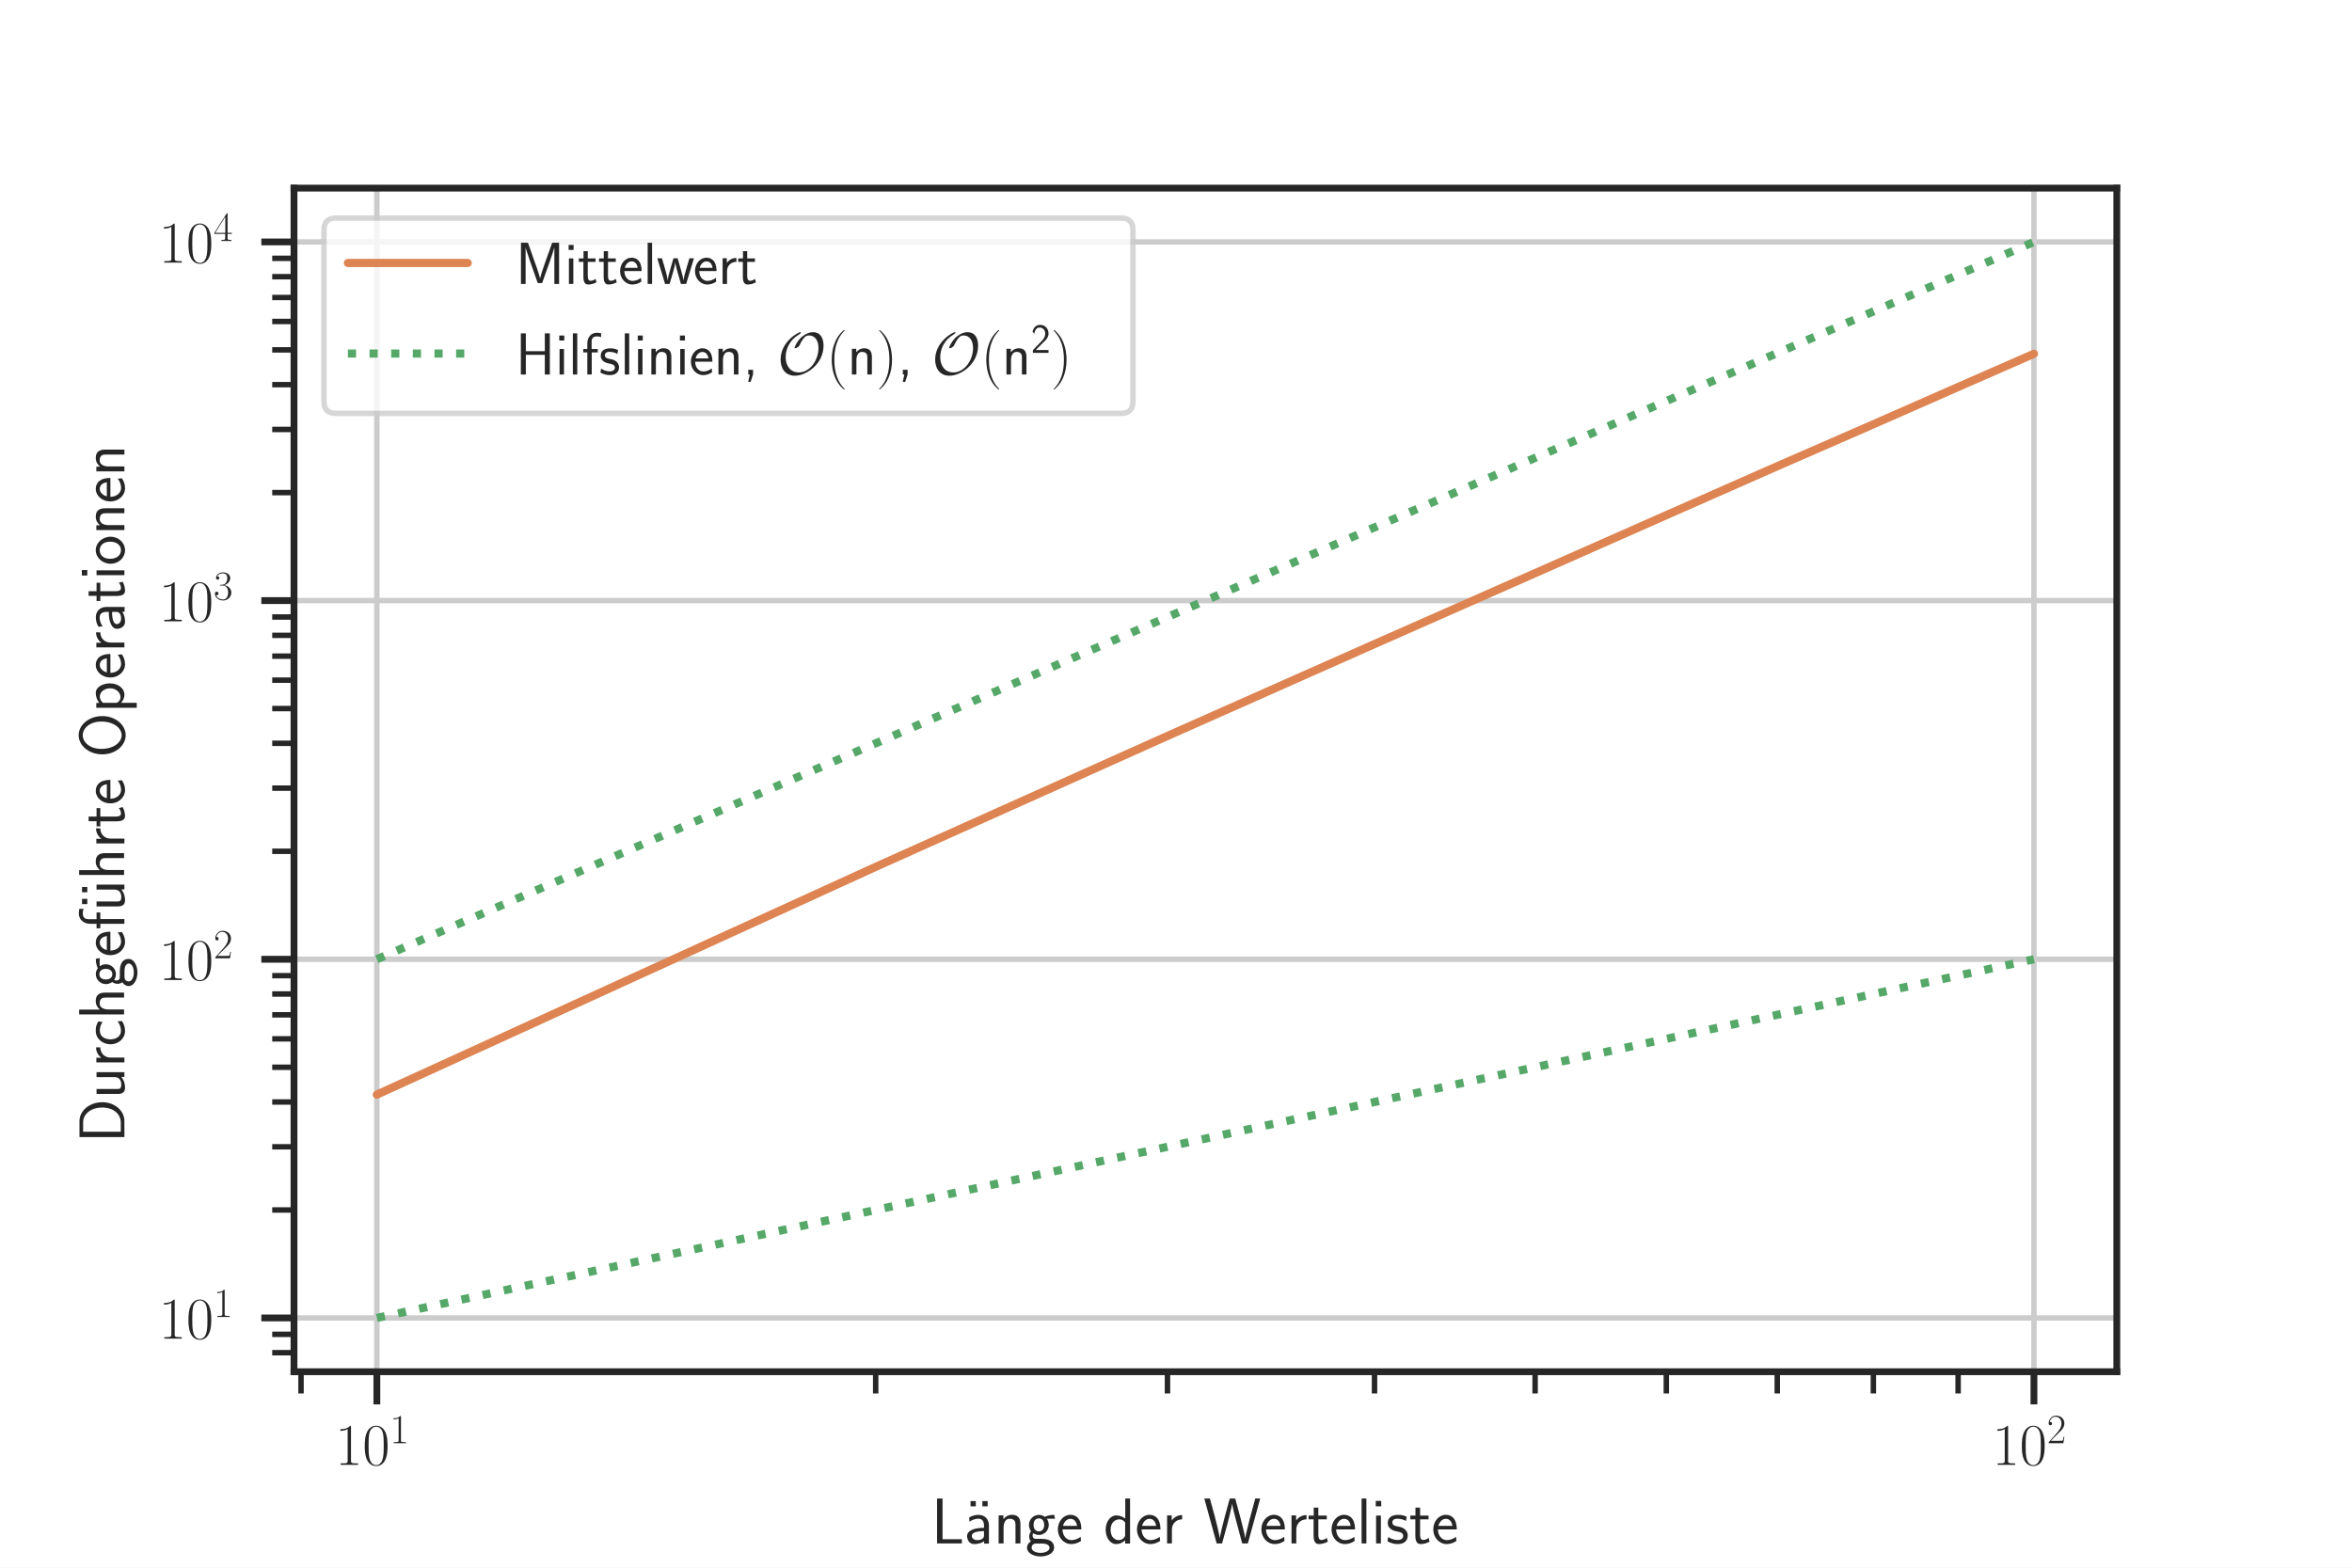
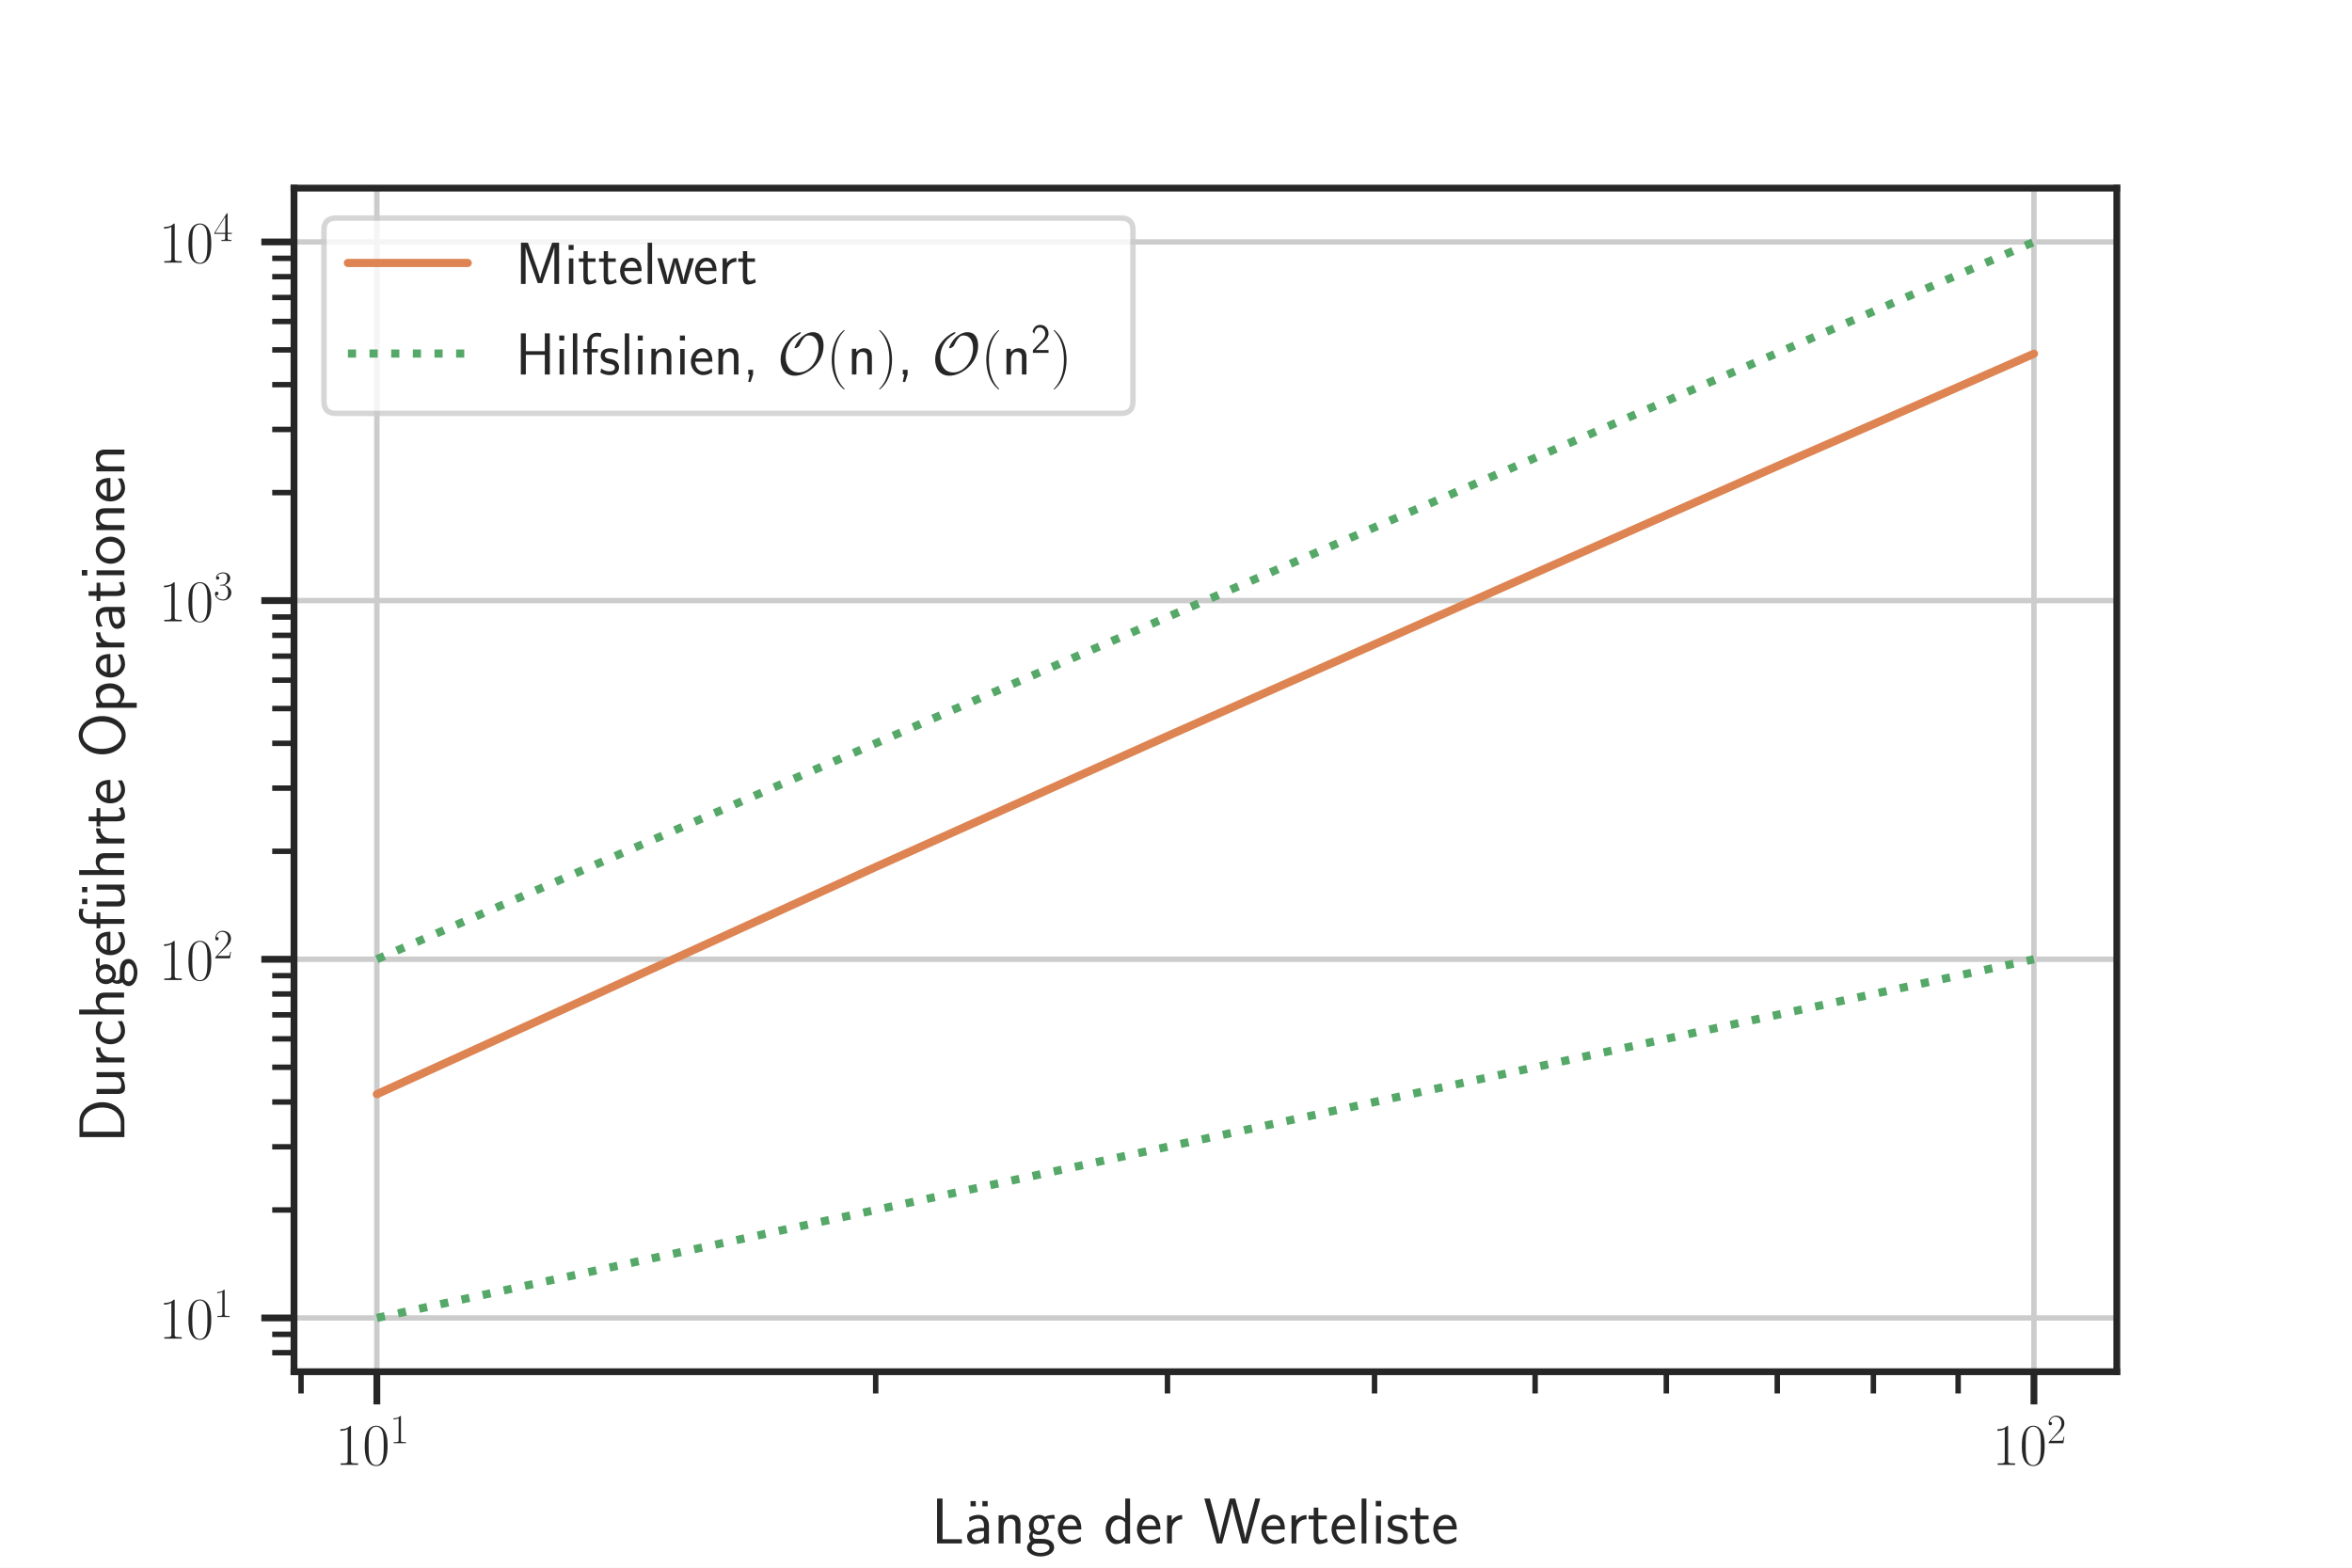
<svg xmlns="http://www.w3.org/2000/svg" xmlns:xlink="http://www.w3.org/1999/xlink" height="288pt" version="1.1" viewBox="0 0 432 288" width="432pt">
  <defs>
    <style type="text/css">*{stroke-linecap:butt;stroke-linejoin:round;}</style>
  </defs>
  <g id="figure_1">
    <g id="patch_1">
      <path d="M 0 288  L 432 288  L 432 0  L 0 0  z " style="fill:#ffffff;" />
    </g>
    <g id="axes_1">
      <g id="patch_2">
        <path d="M 54 252  L 388.8 252  L 388.8 34.56  L 54 34.56  z " style="fill:#ffffff;" />
      </g>
      <g id="matplotlib.axis_1">
        <g id="xtick_1">
          <g id="line2d_1">
-             <path clip-path="url(#pcdf5e1ff74)" d="M 69.218 252  L 69.218 34.56  " style="fill:none;stroke:#cccccc;stroke-linecap:round;" />
+             <path clip-path="url(#p1fa8373880)" d="M 69.218 252  L 69.218 34.56  " style="fill:none;stroke:#cccccc;stroke-linecap:round;" />
          </g>
          <g id="line2d_2">
            <defs>
-               <path d="M 0 0  L 0 6  " id="mf32bb352bf" style="stroke:#262626;stroke-width:1.25;" />
-             </defs>
-             <g>
-               <use style="fill:#262626;stroke:#262626;stroke-width:1.25;" x="69.218" xlink:href="#mf32bb352bf" y="252" />
+               <path d="M 0 0  L 0 6  " id="m65203d527d" style="stroke:#262626;stroke-width:1.25;" />
+             </defs>
+             <g>
+               <use style="fill:#262626;stroke:#262626;stroke-width:1.25;" x="69.218" xlink:href="#m65203d527d" y="252" />
            </g>
          </g>
          <g id="text_1">
            <g style="fill:#262626;" transform="translate(61.55454 269.1103)scale(0.11 -0.11)">
              <defs>
                <path d="M 1702 4058  C 1702 4192 1696 4192 1606 4192  C 1357 3916 979 3827 621 3827  C 602 3827 570 3827 563 3808  C 557 3795 557 3782 557 3648  C 755 3648 1088 3686 1344 3839  L 1344 461  C 1344 236 1331 160 781 160  L 589 160  L 589 0  C 896 0 1216 0 1523 0  C 1830 0 2150 0 2458 0  L 2458 160  L 2266 160  C 1715 160 1702 230 1702 458  L 1702 4058  z " id="CMR17-31" transform="scale(0.015625)" />
                <path d="M 2688 2025  C 2688 2416 2682 3080 2413 3591  C 2176 4039 1798 4198 1466 4198  C 1158 4198 768 4058 525 3597  C 269 3118 243 2524 243 2025  C 243 1661 250 1106 448 619  C 723 -39 1216 -128 1466 -128  C 1760 -128 2208 -7 2470 600  C 2662 1042 2688 1559 2688 2025  z M 1466 -26  C 1056 -26 813 325 723 812  C 653 1188 653 1738 653 2096  C 653 2588 653 2997 736 3387  C 858 3929 1216 4096 1466 4096  C 1728 4096 2067 3923 2189 3400  C 2272 3036 2278 2607 2278 2096  C 2278 1680 2278 1169 2202 792  C 2067 95 1690 -26 1466 -26  z " id="CMR17-30" transform="scale(0.015625)" />
              </defs>
              <use transform="scale(0.996264)" xlink:href="#CMR17-31" />
              <use transform="translate(45.69048 0)scale(0.996264)" xlink:href="#CMR17-30" />
              <use transform="translate(91.38095 36.15364)scale(0.697382)" xlink:href="#CMR17-31" />
            </g>
          </g>
        </g>
        <g id="xtick_2">
          <g id="line2d_3">
-             <path clip-path="url(#pcdf5e1ff74)" d="M 373.582 252  L 373.582 34.56  " style="fill:none;stroke:#cccccc;stroke-linecap:round;" />
+             <path clip-path="url(#p1fa8373880)" d="M 373.582 252  L 373.582 34.56  " style="fill:none;stroke:#cccccc;stroke-linecap:round;" />
          </g>
          <g id="line2d_4">
            <g>
-               <use style="fill:#262626;stroke:#262626;stroke-width:1.25;" x="373.582" xlink:href="#mf32bb352bf" y="252" />
+               <use style="fill:#262626;stroke:#262626;stroke-width:1.25;" x="373.582" xlink:href="#m65203d527d" y="252" />
            </g>
          </g>
          <g id="text_2">
            <g style="fill:#262626;" transform="translate(365.9182 269.1103)scale(0.11 -0.11)">
              <defs>
                <path d="M 2669 989  L 2554 989  C 2490 536 2438 459 2413 420  C 2381 369 1920 369 1830 369  L 602 369  C 832 619 1280 1072 1824 1597  C 2214 1967 2669 2402 2669 3035  C 2669 3790 2067 4224 1395 4224  C 691 4224 262 3604 262 3030  C 262 2780 448 2748 525 2748  C 589 2748 781 2787 781 3010  C 781 3207 614 3264 525 3264  C 486 3264 448 3258 422 3245  C 544 3790 915 4058 1306 4058  C 1862 4058 2227 3617 2227 3035  C 2227 2479 1901 2000 1536 1584  L 262 146  L 262 0  L 2515 0  L 2669 989  z " id="CMR17-32" transform="scale(0.015625)" />
              </defs>
              <use transform="scale(0.996264)" xlink:href="#CMR17-31" />
              <use transform="translate(45.69048 0)scale(0.996264)" xlink:href="#CMR17-30" />
              <use transform="translate(91.38095 36.15364)scale(0.697382)" xlink:href="#CMR17-32" />
            </g>
          </g>
        </g>
        <g id="xtick_3">
          <g id="line2d_5">
            <defs>
-               <path d="M 0 0  L 0 4  " id="mdb675a256c" style="stroke:#262626;" />
-             </defs>
-             <g>
-               <use style="fill:#262626;stroke:#262626;" x="55.291" xlink:href="#mdb675a256c" y="252" />
+               <path d="M 0 0  L 0 4  " id="m81f4df3378" style="stroke:#262626;" />
+             </defs>
+             <g>
+               <use style="fill:#262626;stroke:#262626;" x="55.291" xlink:href="#m81f4df3378" y="252" />
            </g>
          </g>
        </g>
        <g id="xtick_4">
          <g id="line2d_6">
            <g>
-               <use style="fill:#262626;stroke:#262626;" x="160.841" xlink:href="#mdb675a256c" y="252" />
+               <use style="fill:#262626;stroke:#262626;" x="160.841" xlink:href="#m81f4df3378" y="252" />
            </g>
          </g>
        </g>
        <g id="xtick_5">
          <g id="line2d_7">
            <g>
-               <use style="fill:#262626;stroke:#262626;" x="214.437" xlink:href="#mdb675a256c" y="252" />
+               <use style="fill:#262626;stroke:#262626;" x="214.437" xlink:href="#m81f4df3378" y="252" />
            </g>
          </g>
        </g>
        <g id="xtick_6">
          <g id="line2d_8">
            <g>
-               <use style="fill:#262626;stroke:#262626;" x="252.463" xlink:href="#mdb675a256c" y="252" />
+               <use style="fill:#262626;stroke:#262626;" x="252.463" xlink:href="#m81f4df3378" y="252" />
            </g>
          </g>
        </g>
        <g id="xtick_7">
          <g id="line2d_9">
            <g>
-               <use style="fill:#262626;stroke:#262626;" x="281.959" xlink:href="#mdb675a256c" y="252" />
+               <use style="fill:#262626;stroke:#262626;" x="281.959" xlink:href="#m81f4df3378" y="252" />
            </g>
          </g>
        </g>
        <g id="xtick_8">
          <g id="line2d_10">
            <g>
-               <use style="fill:#262626;stroke:#262626;" x="306.059" xlink:href="#mdb675a256c" y="252" />
+               <use style="fill:#262626;stroke:#262626;" x="306.059" xlink:href="#m81f4df3378" y="252" />
            </g>
          </g>
        </g>
        <g id="xtick_9">
          <g id="line2d_11">
            <g>
-               <use style="fill:#262626;stroke:#262626;" x="326.435" xlink:href="#mdb675a256c" y="252" />
+               <use style="fill:#262626;stroke:#262626;" x="326.435" xlink:href="#m81f4df3378" y="252" />
            </g>
          </g>
        </g>
        <g id="xtick_10">
          <g id="line2d_12">
            <g>
-               <use style="fill:#262626;stroke:#262626;" x="344.086" xlink:href="#mdb675a256c" y="252" />
+               <use style="fill:#262626;stroke:#262626;" x="344.086" xlink:href="#m81f4df3378" y="252" />
            </g>
          </g>
        </g>
        <g id="xtick_11">
          <g id="line2d_13">
            <g>
-               <use style="fill:#262626;stroke:#262626;" x="359.655" xlink:href="#mdb675a256c" y="252" />
+               <use style="fill:#262626;stroke:#262626;" x="359.655" xlink:href="#m81f4df3378" y="252" />
            </g>
          </g>
        </g>
        <g id="text_3">
          <g style="fill:#262626;" transform="translate(171.063 283.5434)scale(0.12 -0.12)">
            <defs>
              <path d="M 1670 414  C 1594 414 1517 414 1440 414  L 1101 414  L 1101 4416  L 563 4416  L 563 0  L 3002 0  L 3002 414  L 1670 414  z " id="CMSS17-4c" transform="scale(0.015625)" />
              <path d="M 1178 4164  L 659 4164  L 659 3648  L 1178 3648  L 1178 4164  z M 2342 4164  L 1824 4164  L 1824 3648  L 2342 3648  L 2342 4164  z " id="CMSS17-7f" transform="scale(0.015625)" />
              <path d="M 2406 1791  C 2406 2392 1978 2808 1402 2808  C 1120 2808 813 2757 461 2553  L 499 2135  C 659 2248 934 2432 1395 2432  C 1722 2432 1920 2180 1920 1782  L 1920 1536  C 896 1536 256 1238 256 726  C 256 461 416 -64 947 -64  C 1043 -64 1562 -64 1933 217  L 1933 -19  L 2406 -19  L 2406 1791  z M 1920 816  C 1920 701 1920 548 1728 434  C 1562 325 1350 325 1261 325  C 941 325 723 511 723 744  C 723 1211 1722 1211 1920 1211  L 1920 816  z " id="CMSS17-61" transform="scale(0.015625)" />
              <path d="M 2618 1877  C 2618 2283 2522 2816 1798 2816  C 1389 2816 1120 2606 941 2389  L 941 2758  L 474 2758  L 474 0  L 960 0  L 960 1559  C 960 1964 1114 2428 1549 2428  C 2112 2428 2131 2048 2131 1829  L 2131 0  L 2618 0  L 2618 1877  z " id="CMSS17-6e" transform="scale(0.015625)" />
              <path d="M 2848 2808  C 2483 2808 2170 2738 1914 2617  C 1702 2777 1485 2808 1338 2808  C 781 2808 358 2349 358 1814  C 358 1468 550 1207 563 1195  C 448 1035 384 863 384 672  C 384 448 474 289 544 200  C 211 -3 166 -314 166 -435  C 166 -898 749 -1280 1498 -1280  C 2253 -1280 2835 -898 2835 -428  C 2835 448 1856 448 1587 448  L 1069 448  C 973 448 717 448 717 791  C 717 921 774 1004 781 1010  C 877 940 1075 832 1338 832  C 1869 832 2310 1278 2310 1827  C 2310 2132 2170 2355 2112 2432  L 2131 2432  C 2150 2432 2419 2432 2515 2432  C 2720 2432 2739 2429 2918 2419  L 2848 2808  z M 1338 1182  C 1120 1182 813 1315 813 1823  C 813 2375 1165 2464 1331 2464  C 1549 2464 1856 2331 1856 1823  C 1856 1271 1504 1182 1338 1182  z M 1581 -10  C 1734 -10 2381 -10 2381 -442  C 2381 -714 1984 -929 1504 -929  C 1018 -929 621 -720 621 -435  C 621 -403 621 -10 1062 -10  L 1581 -10  z " id="CMSS17-67" transform="scale(0.015625)" />
              <path d="M 2502 1377  C 2502 1590 2490 2003 2285 2345  C 2061 2713 1696 2816 1421 2816  C 755 2816 192 2188 192 1375  C 192 582 774 -64 1510 -64  C 1798 -64 2150 19 2470 248  C 2470 274 2458 414 2451 420  C 2451 433 2432 630 2432 656  C 2125 407 1773 325 1517 325  C 1107 325 666 667 646 1377  L 2502 1377  z M 698 1728  C 781 2084 1062 2421 1421 2421  C 1517 2421 1965 2421 2080 1728  L 698 1728  z " id="CMSS17-65" transform="scale(0.015625)" />
              <path d="M 2611 4416  L 2138 4416  L 2138 2438  C 1939 2603 1613 2756 1254 2756  C 672 2756 211 2131 211 1347  C 211 562 666 -64 1235 -64  C 1677 -64 1971 172 2125 306  L 2125 -13  L 2611 -13  L 2611 4416  z M 2125 836  C 2125 747 2125 653 1926 482  C 1798 375 1645 325 1498 325  C 1152 325 698 576 698 1340  C 698 2134 1210 2368 1562 2368  C 1798 2368 1990 2254 2125 2065  L 2125 836  z " id="CMSS17-64" transform="scale(0.015625)" />
              <path d="M 954 1363  C 954 1965 1395 2368 1958 2368  L 1958 2789  C 1549 2789 1165 2585 934 2253  L 934 2758  L 480 2758  L 480 0  L 954 0  L 954 1363  z " id="CMSS17-72" transform="scale(0.015625)" />
              <path d="M 5581 4416  L 5094 4416  L 4557 2437  C 4474 2118 4397 1801 4320 1482  C 4205 1011 4122 681 4109 515  L 4102 515  C 4090 687 4006 1049 3904 1457  C 3827 1795 3744 2131 3654 2462  L 3123 4416  L 2586 4416  L 2080 2562  L 1824 1549  C 1632 747 1626 632 1613 505  L 1606 505  C 1606 543 1581 753 1402 1498  C 1312 1868 1222 2244 1126 2601  L 634 4416  L 83 4416  L 1299 0  L 1830 0  L 2336 1839  L 2592 2851  C 2765 3564 2803 3742 2816 3901  L 2822 3901  C 2822 3876 2880 3474 3130 2545  L 3808 0  L 4365 0  L 5581 4416  z " id="CMSS17-57" transform="scale(0.015625)" />
              <path d="M 1069 2368  L 1901 2368  L 1901 2737  L 1069 2737  L 1069 3520  L 614 3520  L 614 2737  L 109 2737  L 109 2368  L 602 2368  L 602 749  C 602 384 685 -64 1107 -64  C 1427 -64 1722 25 2003 172  L 1901 548  C 1747 414 1562 337 1363 337  C 1082 337 1069 696 1069 856  L 1069 2368  z " id="CMSS17-74" transform="scale(0.015625)" />
              <path d="M 947 4416  L 474 4416  L 474 0  L 947 0  L 947 4416  z " id="CMSS17-6c" transform="scale(0.015625)" />
              <path d="M 979 4183  L 442 4183  L 442 3648  L 979 3648  L 979 4183  z M 947 2739  L 474 2739  L 474 0  L 947 0  L 947 2739  z " id="CMSS17-69" transform="scale(0.015625)" />
              <path d="M 2061 2627  C 1683 2807 1389 2807 1197 2807  C 742 2807 198 2648 198 2003  C 198 1359 902 1218 1094 1179  C 1389 1122 1715 1058 1715 740  C 1715 337 1254 337 1171 337  C 915 337 563 407 243 638  L 166 210  C 531 0 883 -64 1178 -64  C 1965 -64 2163 416 2163 781  C 2163 1094 1984 1305 1862 1401  C 1651 1568 1574 1587 1050 1696  C 960 1709 646 1779 646 2066  C 646 2432 1050 2432 1139 2432  C 1555 2432 1811 2303 1984 2208  L 2061 2627  z " id="CMSS17-73" transform="scale(0.015625)" />
            </defs>
            <use transform="scale(0.996264)" xlink:href="#CMSS17-4c" />
            <use transform="translate(49.72625 0)scale(0.996264)" xlink:href="#CMSS17-7f" />
            <use transform="translate(50.68711 0)scale(0.996264)" xlink:href="#CMSS17-61" />
            <use transform="translate(95.60903 0)scale(0.996264)" xlink:href="#CMSS17-6e" />
            <use transform="translate(143.814 0)scale(0.996264)" xlink:href="#CMSS17-67" />
            <use transform="translate(190.6576 0)scale(0.996264)" xlink:href="#CMSS17-65" />
            <use transform="translate(263.5255 0)scale(0.996264)" xlink:href="#CMSS17-64" />
            <use transform="translate(311.7305 0)scale(0.996264)" xlink:href="#CMSS17-65" />
            <use transform="translate(353.3693 0)scale(0.996264)" xlink:href="#CMSS17-72" />
            <use transform="translate(416.5082 0)scale(0.996264)" xlink:href="#CMSS17-57" />
            <use transform="translate(502.1479 0)scale(0.996264)" xlink:href="#CMSS17-65" />
            <use transform="translate(543.7867 0)scale(0.996264)" xlink:href="#CMSS17-72" />
            <use transform="translate(575.6965 0)scale(0.996264)" xlink:href="#CMSS17-74" />
            <use transform="translate(609.5281 0)scale(0.996264)" xlink:href="#CMSS17-65" />
            <use transform="translate(651.1669 0)scale(0.996264)" xlink:href="#CMSS17-6c" />
            <use transform="translate(673.3476 0)scale(0.996264)" xlink:href="#CMSS17-69" />
            <use transform="translate(695.5283 0)scale(0.996264)" xlink:href="#CMSS17-73" />
            <use transform="translate(731.4419 0)scale(0.996264)" xlink:href="#CMSS17-74" />
            <use transform="translate(765.2734 0)scale(0.996264)" xlink:href="#CMSS17-65" />
          </g>
        </g>
      </g>
      <g id="matplotlib.axis_2">
        <g id="ytick_1">
          <g id="line2d_14">
-             <path clip-path="url(#pcdf5e1ff74)" d="M 54 242.116  L 388.8 242.116  " style="fill:none;stroke:#cccccc;stroke-linecap:round;" />
+             <path clip-path="url(#p1fa8373880)" d="M 54 242.116  L 388.8 242.116  " style="fill:none;stroke:#cccccc;stroke-linecap:round;" />
          </g>
          <g id="line2d_15">
            <defs>
-               <path d="M 0 0  L -6 0  " id="m189a88652b" style="stroke:#262626;stroke-width:1.25;" />
-             </defs>
-             <g>
-               <use style="fill:#262626;stroke:#262626;stroke-width:1.25;" x="54" xlink:href="#m189a88652b" y="242.116" />
+               <path d="M 0 0  L -6 0  " id="m1cd9b101f8" style="stroke:#262626;stroke-width:1.25;" />
+             </defs>
+             <g>
+               <use style="fill:#262626;stroke:#262626;stroke-width:1.25;" x="54" xlink:href="#m1cd9b101f8" y="242.116" />
            </g>
          </g>
          <g id="text_4">
            <g style="fill:#262626;" transform="translate(29.17273 245.9215)scale(0.11 -0.11)">
              <use transform="scale(0.996264)" xlink:href="#CMR17-31" />
              <use transform="translate(45.69048 0)scale(0.996264)" xlink:href="#CMR17-30" />
              <use transform="translate(91.38095 36.15364)scale(0.697382)" xlink:href="#CMR17-31" />
            </g>
          </g>
        </g>
        <g id="ytick_2">
          <g id="line2d_16">
-             <path clip-path="url(#pcdf5e1ff74)" d="M 54 176.225  L 388.8 176.225  " style="fill:none;stroke:#cccccc;stroke-linecap:round;" />
+             <path clip-path="url(#p1fa8373880)" d="M 54 176.225  L 388.8 176.225  " style="fill:none;stroke:#cccccc;stroke-linecap:round;" />
          </g>
          <g id="line2d_17">
            <g>
-               <use style="fill:#262626;stroke:#262626;stroke-width:1.25;" x="54" xlink:href="#m189a88652b" y="176.225" />
+               <use style="fill:#262626;stroke:#262626;stroke-width:1.25;" x="54" xlink:href="#m1cd9b101f8" y="176.225" />
            </g>
          </g>
          <g id="text_5">
            <g style="fill:#262626;" transform="translate(29.17273 180.0306)scale(0.11 -0.11)">
              <use transform="scale(0.996264)" xlink:href="#CMR17-31" />
              <use transform="translate(45.69048 0)scale(0.996264)" xlink:href="#CMR17-30" />
              <use transform="translate(91.38095 36.15364)scale(0.697382)" xlink:href="#CMR17-32" />
            </g>
          </g>
        </g>
        <g id="ytick_3">
          <g id="line2d_18">
-             <path clip-path="url(#pcdf5e1ff74)" d="M 54 110.335  L 388.8 110.335  " style="fill:none;stroke:#cccccc;stroke-linecap:round;" />
+             <path clip-path="url(#p1fa8373880)" d="M 54 110.335  L 388.8 110.335  " style="fill:none;stroke:#cccccc;stroke-linecap:round;" />
          </g>
          <g id="line2d_19">
            <g>
-               <use style="fill:#262626;stroke:#262626;stroke-width:1.25;" x="54" xlink:href="#m189a88652b" y="110.335" />
+               <use style="fill:#262626;stroke:#262626;stroke-width:1.25;" x="54" xlink:href="#m1cd9b101f8" y="110.335" />
            </g>
          </g>
          <g id="text_6">
            <g style="fill:#262626;" transform="translate(29.17273 114.1397)scale(0.11 -0.11)">
              <defs>
                <path d="M 1414 2157  C 1984 2157 2234 1662 2234 1090  C 2234 320 1824 25 1453 25  C 1114 25 563 194 390 693  C 422 680 454 680 486 680  C 640 680 755 782 755 948  C 755 1133 614 1216 486 1216  C 378 1216 211 1165 211 926  C 211 335 787 -128 1466 -128  C 2176 -128 2720 430 2720 1085  C 2720 1707 2208 2157 1600 2227  C 2086 2328 2554 2756 2554 3329  C 2554 3820 2048 4179 1472 4179  C 890 4179 378 3829 378 3329  C 378 3110 544 3072 627 3072  C 762 3072 877 3155 877 3321  C 877 3486 762 3569 627 3569  C 602 3569 570 3569 544 3557  C 730 3959 1235 4032 1459 4032  C 1683 4032 2106 3925 2106 3320  C 2106 3143 2080 2828 1862 2550  C 1670 2304 1453 2304 1242 2284  C 1210 2284 1062 2269 1037 2269  C 992 2263 966 2257 966 2208  C 966 2163 973 2157 1101 2157  L 1414 2157  z " id="CMR17-33" transform="scale(0.015625)" />
              </defs>
              <use transform="scale(0.996264)" xlink:href="#CMR17-31" />
              <use transform="translate(45.69048 0)scale(0.996264)" xlink:href="#CMR17-30" />
              <use transform="translate(91.38095 36.15364)scale(0.697382)" xlink:href="#CMR17-33" />
            </g>
          </g>
        </g>
        <g id="ytick_4">
          <g id="line2d_20">
-             <path clip-path="url(#pcdf5e1ff74)" d="M 54 44.444  L 388.8 44.444  " style="fill:none;stroke:#cccccc;stroke-linecap:round;" />
+             <path clip-path="url(#p1fa8373880)" d="M 54 44.444  L 388.8 44.444  " style="fill:none;stroke:#cccccc;stroke-linecap:round;" />
          </g>
          <g id="line2d_21">
            <g>
-               <use style="fill:#262626;stroke:#262626;stroke-width:1.25;" x="54" xlink:href="#m189a88652b" y="44.444" />
+               <use style="fill:#262626;stroke:#262626;stroke-width:1.25;" x="54" xlink:href="#m1cd9b101f8" y="44.444" />
            </g>
          </g>
          <g id="text_7">
            <g style="fill:#262626;" transform="translate(29.17273 48.24881)scale(0.11 -0.11)">
              <defs>
                <path d="M 2150 4122  C 2150 4256 2144 4256 2029 4256  L 128 1254  L 128 1088  L 1779 1088  L 1779 457  C 1779 224 1766 160 1318 160  L 1197 160  L 1197 0  C 1402 0 1747 0 1965 0  C 2182 0 2528 0 2733 0  L 2733 160  L 2611 160  C 2163 160 2150 224 2150 457  L 2150 1088  L 2803 1088  L 2803 1254  L 2150 1254  L 2150 4122  z M 1798 3703  L 1798 1254  L 256 1254  L 1798 3703  z " id="CMR17-34" transform="scale(0.015625)" />
              </defs>
              <use transform="scale(0.996264)" xlink:href="#CMR17-31" />
              <use transform="translate(45.69048 0)scale(0.996264)" xlink:href="#CMR17-30" />
              <use transform="translate(91.38095 36.15364)scale(0.697382)" xlink:href="#CMR17-34" />
            </g>
          </g>
        </g>
        <g id="ytick_5">
          <g id="line2d_22">
            <defs>
-               <path d="M 0 0  L -4 0  " id="m27c1a8ea48" style="stroke:#262626;" />
-             </defs>
-             <g>
-               <use style="fill:#262626;stroke:#262626;" x="54" xlink:href="#m27c1a8ea48" y="248.502" />
+               <path d="M 0 0  L -4 0  " id="mfa550c100a" style="stroke:#262626;" />
+             </defs>
+             <g>
+               <use style="fill:#262626;stroke:#262626;" x="54" xlink:href="#mfa550c100a" y="248.502" />
            </g>
          </g>
        </g>
        <g id="ytick_6">
          <g id="line2d_23">
            <g>
-               <use style="fill:#262626;stroke:#262626;" x="54" xlink:href="#m27c1a8ea48" y="245.131" />
+               <use style="fill:#262626;stroke:#262626;" x="54" xlink:href="#mfa550c100a" y="245.131" />
            </g>
          </g>
        </g>
        <g id="ytick_7">
          <g id="line2d_24">
            <g>
-               <use style="fill:#262626;stroke:#262626;" x="54" xlink:href="#m27c1a8ea48" y="222.281" />
+               <use style="fill:#262626;stroke:#262626;" x="54" xlink:href="#mfa550c100a" y="222.281" />
            </g>
          </g>
        </g>
        <g id="ytick_8">
          <g id="line2d_25">
            <g>
-               <use style="fill:#262626;stroke:#262626;" x="54" xlink:href="#m27c1a8ea48" y="210.678" />
+               <use style="fill:#262626;stroke:#262626;" x="54" xlink:href="#mfa550c100a" y="210.678" />
            </g>
          </g>
        </g>
        <g id="ytick_9">
          <g id="line2d_26">
            <g>
-               <use style="fill:#262626;stroke:#262626;" x="54" xlink:href="#m27c1a8ea48" y="202.446" />
+               <use style="fill:#262626;stroke:#262626;" x="54" xlink:href="#mfa550c100a" y="202.446" />
            </g>
          </g>
        </g>
        <g id="ytick_10">
          <g id="line2d_27">
            <g>
-               <use style="fill:#262626;stroke:#262626;" x="54" xlink:href="#m27c1a8ea48" y="196.061" />
+               <use style="fill:#262626;stroke:#262626;" x="54" xlink:href="#mfa550c100a" y="196.061" />
            </g>
          </g>
        </g>
        <g id="ytick_11">
          <g id="line2d_28">
            <g>
-               <use style="fill:#262626;stroke:#262626;" x="54" xlink:href="#m27c1a8ea48" y="190.843" />
+               <use style="fill:#262626;stroke:#262626;" x="54" xlink:href="#mfa550c100a" y="190.843" />
            </g>
          </g>
        </g>
        <g id="ytick_12">
          <g id="line2d_29">
            <g>
-               <use style="fill:#262626;stroke:#262626;" x="54" xlink:href="#m27c1a8ea48" y="186.432" />
+               <use style="fill:#262626;stroke:#262626;" x="54" xlink:href="#mfa550c100a" y="186.432" />
            </g>
          </g>
        </g>
        <g id="ytick_13">
          <g id="line2d_30">
            <g>
-               <use style="fill:#262626;stroke:#262626;" x="54" xlink:href="#m27c1a8ea48" y="182.611" />
+               <use style="fill:#262626;stroke:#262626;" x="54" xlink:href="#mfa550c100a" y="182.611" />
            </g>
          </g>
        </g>
        <g id="ytick_14">
          <g id="line2d_31">
            <g>
-               <use style="fill:#262626;stroke:#262626;" x="54" xlink:href="#m27c1a8ea48" y="179.24" />
+               <use style="fill:#262626;stroke:#262626;" x="54" xlink:href="#mfa550c100a" y="179.24" />
            </g>
          </g>
        </g>
        <g id="ytick_15">
          <g id="line2d_32">
            <g>
-               <use style="fill:#262626;stroke:#262626;" x="54" xlink:href="#m27c1a8ea48" y="156.39" />
+               <use style="fill:#262626;stroke:#262626;" x="54" xlink:href="#mfa550c100a" y="156.39" />
            </g>
          </g>
        </g>
        <g id="ytick_16">
          <g id="line2d_33">
            <g>
-               <use style="fill:#262626;stroke:#262626;" x="54" xlink:href="#m27c1a8ea48" y="144.788" />
+               <use style="fill:#262626;stroke:#262626;" x="54" xlink:href="#mfa550c100a" y="144.788" />
            </g>
          </g>
        </g>
        <g id="ytick_17">
          <g id="line2d_34">
            <g>
-               <use style="fill:#262626;stroke:#262626;" x="54" xlink:href="#m27c1a8ea48" y="136.555" />
+               <use style="fill:#262626;stroke:#262626;" x="54" xlink:href="#mfa550c100a" y="136.555" />
            </g>
          </g>
        </g>
        <g id="ytick_18">
          <g id="line2d_35">
            <g>
-               <use style="fill:#262626;stroke:#262626;" x="54" xlink:href="#m27c1a8ea48" y="130.17" />
+               <use style="fill:#262626;stroke:#262626;" x="54" xlink:href="#mfa550c100a" y="130.17" />
            </g>
          </g>
        </g>
        <g id="ytick_19">
          <g id="line2d_36">
            <g>
-               <use style="fill:#262626;stroke:#262626;" x="54" xlink:href="#m27c1a8ea48" y="124.952" />
+               <use style="fill:#262626;stroke:#262626;" x="54" xlink:href="#mfa550c100a" y="124.952" />
            </g>
          </g>
        </g>
        <g id="ytick_20">
          <g id="line2d_37">
            <g>
-               <use style="fill:#262626;stroke:#262626;" x="54" xlink:href="#m27c1a8ea48" y="120.541" />
+               <use style="fill:#262626;stroke:#262626;" x="54" xlink:href="#mfa550c100a" y="120.541" />
            </g>
          </g>
        </g>
        <g id="ytick_21">
          <g id="line2d_38">
            <g>
-               <use style="fill:#262626;stroke:#262626;" x="54" xlink:href="#m27c1a8ea48" y="116.72" />
+               <use style="fill:#262626;stroke:#262626;" x="54" xlink:href="#mfa550c100a" y="116.72" />
            </g>
          </g>
        </g>
        <g id="ytick_22">
          <g id="line2d_39">
            <g>
-               <use style="fill:#262626;stroke:#262626;" x="54" xlink:href="#m27c1a8ea48" y="113.35" />
+               <use style="fill:#262626;stroke:#262626;" x="54" xlink:href="#mfa550c100a" y="113.35" />
            </g>
          </g>
        </g>
        <g id="ytick_23">
          <g id="line2d_40">
            <g>
-               <use style="fill:#262626;stroke:#262626;" x="54" xlink:href="#m27c1a8ea48" y="90.499" />
+               <use style="fill:#262626;stroke:#262626;" x="54" xlink:href="#mfa550c100a" y="90.499" />
            </g>
          </g>
        </g>
        <g id="ytick_24">
          <g id="line2d_41">
            <g>
-               <use style="fill:#262626;stroke:#262626;" x="54" xlink:href="#m27c1a8ea48" y="78.897" />
+               <use style="fill:#262626;stroke:#262626;" x="54" xlink:href="#mfa550c100a" y="78.897" />
            </g>
          </g>
        </g>
        <g id="ytick_25">
          <g id="line2d_42">
            <g>
-               <use style="fill:#262626;stroke:#262626;" x="54" xlink:href="#m27c1a8ea48" y="70.664" />
+               <use style="fill:#262626;stroke:#262626;" x="54" xlink:href="#mfa550c100a" y="70.664" />
            </g>
          </g>
        </g>
        <g id="ytick_26">
          <g id="line2d_43">
            <g>
-               <use style="fill:#262626;stroke:#262626;" x="54" xlink:href="#m27c1a8ea48" y="64.279" />
+               <use style="fill:#262626;stroke:#262626;" x="54" xlink:href="#mfa550c100a" y="64.279" />
            </g>
          </g>
        </g>
        <g id="ytick_27">
          <g id="line2d_44">
            <g>
-               <use style="fill:#262626;stroke:#262626;" x="54" xlink:href="#m27c1a8ea48" y="59.061" />
+               <use style="fill:#262626;stroke:#262626;" x="54" xlink:href="#mfa550c100a" y="59.061" />
            </g>
          </g>
        </g>
        <g id="ytick_28">
          <g id="line2d_45">
            <g>
-               <use style="fill:#262626;stroke:#262626;" x="54" xlink:href="#m27c1a8ea48" y="54.65" />
+               <use style="fill:#262626;stroke:#262626;" x="54" xlink:href="#mfa550c100a" y="54.65" />
            </g>
          </g>
        </g>
        <g id="ytick_29">
          <g id="line2d_46">
            <g>
-               <use style="fill:#262626;stroke:#262626;" x="54" xlink:href="#m27c1a8ea48" y="50.829" />
+               <use style="fill:#262626;stroke:#262626;" x="54" xlink:href="#mfa550c100a" y="50.829" />
            </g>
          </g>
        </g>
        <g id="ytick_30">
          <g id="line2d_47">
            <g>
-               <use style="fill:#262626;stroke:#262626;" x="54" xlink:href="#m27c1a8ea48" y="47.459" />
+               <use style="fill:#262626;stroke:#262626;" x="54" xlink:href="#mfa550c100a" y="47.459" />
            </g>
          </g>
        </g>
        <g id="text_8">
          <g style="fill:#262626;" transform="translate(22.84813 209.9597)rotate(-90)scale(0.12 -0.12)">
            <defs>
              <path d="M 570 4416  L 570 0  L 2144 0  C 3194 0 4000 980 4000 2170  C 4000 3398 3194 4416 2144 4416  L 570 4416  z M 1094 357  L 1094 4059  L 2003 4059  C 2861 4059 3475 3277 3475 2170  C 3475 1107 2867 357 2003 357  L 1094 357  z " id="CMSS17-44" transform="scale(0.015625)" />
              <path d="M 2618 2739  L 2131 2739  L 2131 972  C 2131 498 1786 306 1421 306  C 998 306 960 447 960 709  L 960 2739  L 474 2739  L 474 678  C 474 179 646 -64 1088 -64  C 1306 -64 1798 -13 2144 306  L 2144 0  L 2618 0  L 2618 2739  z " id="CMSS17-75" transform="scale(0.015625)" />
              <path d="M 2464 2541  C 2464 2585 2170 2714 2093 2739  C 1882 2816 1613 2816 1542 2816  C 710 2816 211 2093 211 1363  C 211 595 768 -64 1517 -64  C 1946 -64 2253 76 2502 242  L 2464 664  C 2189 453 1869 337 1523 337  C 1024 337 698 774 698 1369  C 698 1831 909 2414 1549 2414  C 1901 2414 2099 2343 2394 2145  L 2464 2541  z " id="CMSS17-63" transform="scale(0.015625)" />
              <path d="M 2618 1891  C 2618 2292 2522 2820 1798 2820  C 1395 2820 1133 2623 947 2407  L 947 4448  L 474 4448  L 474 32  L 960 32  L 960 1573  C 960 1973 1114 2432 1549 2432  C 2112 2432 2131 2056 2131 1839  L 2131 32  L 2618 32  L 2618 1891  z " id="CMSS17-68" transform="scale(0.015625)" />
              <path d="M 1075 2368  L 1722 2368  L 1722 2737  L 1062 2737  L 1062 3559  C 1062 4014 1408 4092 1606 4092  C 1670 4092 1850 4092 2080 4009  L 2080 4429  C 1933 4461 1754 4480 1613 4480  C 1018 4480 602 3993 602 3359  L 602 2737  L 160 2737  L 160 2368  L 602 2368  L 602 0  L 1075 0  L 1075 2368  z " id="CMSS17-66" transform="scale(0.015625)" />
              <path d="M 4096 2178  C 4096 3503 3219 4497 2214 4497  C 1210 4497 333 3497 333 2178  C 333 847 1222 -128 2214 -128  C 3206 -128 4096 847 4096 2178  z M 2214 273  C 1510 273 870 1057 870 2261  C 870 3433 1549 4096 2214 4096  C 2880 4096 3558 3433 3558 2261  C 3558 1051 2912 273 2214 273  z " id="CMSS17-4f" transform="scale(0.015625)" />
              <path d="M 966 333  C 1178 129 1466 -5 1773 -5  C 2368 -5 2880 603 2880 1412  C 2880 2159 2496 2816 1946 2816  C 1626 2816 1242 2702 954 2472  L 954 2765  L 480 2765  L 480 -1216  L 966 -1216  L 966 333  z M 966 2100  C 1018 2176 1235 2415 1587 2415  C 2035 2415 2394 1960 2394 1412  C 2394 787 1958 384 1530 384  C 1402 384 1267 415 1139 523  C 966 674 966 768 966 857  L 966 2100  z " id="CMSS17-70" transform="scale(0.015625)" />
              <path d="M 2829 1356  C 2829 2176 2221 2816 1504 2816  C 768 2816 173 2157 173 1356  C 173 544 787 -64 1498 -64  C 2227 -64 2829 563 2829 1356  z M 1504 337  C 1050 337 659 709 659 1408  C 659 2151 1114 2427 1498 2427  C 1914 2427 2342 2126 2342 1408  C 2342 683 1926 337 1504 337  z " id="CMSS17-6f" transform="scale(0.015625)" />
            </defs>
            <use transform="scale(0.996264)" xlink:href="#CMSS17-44" />
            <use transform="translate(67.54284 0)scale(0.996264)" xlink:href="#CMSS17-75" />
            <use transform="translate(115.7478 0)scale(0.996264)" xlink:href="#CMSS17-72" />
            <use transform="translate(147.6576 0)scale(0.996264)" xlink:href="#CMSS17-63" />
            <use transform="translate(189.2964 0)scale(0.996264)" xlink:href="#CMSS17-68" />
            <use transform="translate(237.5013 0)scale(0.996264)" xlink:href="#CMSS17-67" />
            <use transform="translate(284.3449 0)scale(0.996264)" xlink:href="#CMSS17-65" />
            <use transform="translate(325.9838 0)scale(0.996264)" xlink:href="#CMSS17-66" />
            <use transform="translate(355.2911 0)scale(0.996264)" xlink:href="#CMSS17-7f" />
            <use transform="translate(354.6104 0)scale(0.996264)" xlink:href="#CMSS17-75" />
            <use transform="translate(402.8154 0)scale(0.996264)" xlink:href="#CMSS17-68" />
            <use transform="translate(451.0203 0)scale(0.996264)" xlink:href="#CMSS17-72" />
            <use transform="translate(482.9301 0)scale(0.996264)" xlink:href="#CMSS17-74" />
            <use transform="translate(516.7617 0)scale(0.996264)" xlink:href="#CMSS17-65" />
            <use transform="translate(589.6296 0)scale(0.996264)" xlink:href="#CMSS17-4f" />
            <use transform="translate(658.6538 0)scale(0.996264)" xlink:href="#CMSS17-70" />
            <use transform="translate(709.4612 0)scale(0.996264)" xlink:href="#CMSS17-65" />
            <use transform="translate(751.1 0)scale(0.996264)" xlink:href="#CMSS17-72" />
            <use transform="translate(783.0098 0)scale(0.996264)" xlink:href="#CMSS17-61" />
            <use transform="translate(827.9317 0)scale(0.996264)" xlink:href="#CMSS17-74" />
            <use transform="translate(861.7633 0)scale(0.996264)" xlink:href="#CMSS17-69" />
            <use transform="translate(883.944 0)scale(0.996264)" xlink:href="#CMSS17-6f" />
            <use transform="translate(930.7877 0)scale(0.996264)" xlink:href="#CMSS17-6e" />
            <use transform="translate(978.9926 0)scale(0.996264)" xlink:href="#CMSS17-65" />
            <use transform="translate(1020.631 0)scale(0.996264)" xlink:href="#CMSS17-6e" />
          </g>
        </g>
      </g>
      <g id="line2d_48">
-         <path clip-path="url(#pcdf5e1ff74)" d="M 69.218 201.097  L 160.841 159.248  L 214.437 135.2  L 252.463 118.319  L 281.959 105.296  L 306.059 94.639  L 326.435 85.65  L 344.086 77.947  L 359.655 71.093  L 373.582 64.993  " style="fill:none;stroke:#dd8452;stroke-linecap:round;stroke-width:1.5;" />
+         <path clip-path="url(#p1fa8373880)" d="M 69.218 201.017  L 160.841 159.271  L 214.437 135.221  L 252.463 118.363  L 281.959 105.27  L 306.059 94.619  L 326.435 85.631  L 344.086 77.926  L 359.655 71.104  L 373.582 64.985  " style="fill:none;stroke:#dd8452;stroke-linecap:round;stroke-width:1.5;" />
      </g>
      <g id="line2d_49">
-         <path clip-path="url(#pcdf5e1ff74)" d="M 69.218 242.116  L 160.841 222.281  L 214.437 210.678  L 252.463 202.446  L 281.959 196.061  L 306.059 190.843  L 326.435 186.432  L 344.086 182.611  L 359.655 179.24  L 373.582 176.225  " style="fill:none;stroke:#55a868;stroke-dasharray:1.5,2.475;stroke-dashoffset:0;stroke-width:1.5;" />
+         <path clip-path="url(#p1fa8373880)" d="M 69.218 242.116  L 160.841 222.281  L 214.437 210.678  L 252.463 202.446  L 281.959 196.061  L 306.059 190.843  L 326.435 186.432  L 344.086 182.611  L 359.655 179.24  L 373.582 176.225  " style="fill:none;stroke:#55a868;stroke-dasharray:1.5,2.475;stroke-dashoffset:0;stroke-width:1.5;" />
      </g>
      <g id="line2d_50">
-         <path clip-path="url(#pcdf5e1ff74)" d="M 69.218 176.225  L 160.841 136.555  L 214.437 113.35  L 252.463 96.885  L 281.959 84.114  L 306.059 73.679  L 326.435 64.857  L 344.086 57.215  L 359.655 50.474  L 373.582 44.444  " style="fill:none;stroke:#55a868;stroke-dasharray:1.5,2.475;stroke-dashoffset:0;stroke-width:1.5;" />
+         <path clip-path="url(#p1fa8373880)" d="M 69.218 176.225  L 160.841 136.555  L 214.437 113.35  L 252.463 96.885  L 281.959 84.114  L 306.059 73.679  L 326.435 64.857  L 344.086 57.215  L 359.655 50.474  L 373.582 44.444  " style="fill:none;stroke:#55a868;stroke-dasharray:1.5,2.475;stroke-dashoffset:0;stroke-width:1.5;" />
      </g>
      <g id="patch_3">
        <path d="M 54 252  L 54 34.56  " style="fill:none;stroke:#262626;stroke-linecap:square;stroke-linejoin:miter;stroke-width:1.25;" />
      </g>
      <g id="patch_4">
        <path d="M 388.8 252  L 388.8 34.56  " style="fill:none;stroke:#262626;stroke-linecap:square;stroke-linejoin:miter;stroke-width:1.25;" />
      </g>
      <g id="patch_5">
        <path d="M 54 252  L 388.8 252  " style="fill:none;stroke:#262626;stroke-linecap:square;stroke-linejoin:miter;stroke-width:1.25;" />
      </g>
      <g id="patch_6">
        <path d="M 54 34.56  L 388.8 34.56  " style="fill:none;stroke:#262626;stroke-linecap:square;stroke-linejoin:miter;stroke-width:1.25;" />
      </g>
      <g id="legend_1">
        <g id="patch_7">
          <path d="M 61.7 75.942  L 205.894 75.942  Q 208.094 75.942 208.094 73.742  L 208.094 42.26  Q 208.094 40.06 205.894 40.06  L 61.7 40.06  Q 59.5 40.06 59.5 42.26  L 59.5 73.742  Q 59.5 75.942 61.7 75.942  z " style="fill:#ffffff;opacity:0.8;stroke:#cccccc;stroke-linejoin:miter;" />
        </g>
        <g id="line2d_51">
          <path d="M 63.9 48.31  L 85.9 48.31  " style="fill:none;stroke:#dd8452;stroke-linecap:round;stroke-width:1.5;" />
        </g>
        <g id="line2d_52" />
        <g id="text_9">
          <g style="fill:#262626;" transform="translate(94.7 52.16)scale(0.11 -0.11)">
            <defs>
              <path d="M 3194 2371  L 2886 1473  C 2835 1307 2662 791 2624 587  L 2618 587  C 2598 715 2560 849 2458 1174  C 2400 1365 2336 1562 2272 1741  L 1325 4416  L 576 4416  L 576 0  L 1075 0  L 1075 3900  L 1082 3900  C 1082 3894 1139 3613 1530 2499  L 2374 96  L 2848 96  L 3610 2231  C 3661 2378 3821 2843 3891 3066  C 3955 3257 4115 3728 4154 3913  L 4160 3913  L 4160 0  L 4666 0  L 4666 4416  L 3923 4416  L 3194 2371  z " id="CMSS17-4d" transform="scale(0.015625)" />
              <path d="M 4013 2752  L 3526 2752  L 3187 1601  C 3117 1358 2918 685 2893 371  L 2886 371  C 2874 564 2765 1024 2586 1633  L 2259 2752  L 1818 2752  L 1498 1658  C 1338 1101 1216 627 1203 371  L 1197 371  C 1171 749 909 1633 870 1773  L 582 2752  L 83 2752  L 915 0  L 1402 0  C 1734 1096 1990 1943 2010 2370  C 2022 2160 2131 1707 2195 1484  L 2618 0  L 3181 0  L 4013 2752  z " id="CMSS17-77" transform="scale(0.015625)" />
            </defs>
            <use transform="scale(0.996264)" xlink:href="#CMSS17-4d" />
            <use transform="translate(81.67603 0)scale(0.996264)" xlink:href="#CMSS17-69" />
            <use transform="translate(103.8568 0)scale(0.996264)" xlink:href="#CMSS17-74" />
            <use transform="translate(137.6883 0)scale(0.996264)" xlink:href="#CMSS17-74" />
            <use transform="translate(171.5199 0)scale(0.996264)" xlink:href="#CMSS17-65" />
            <use transform="translate(213.1587 0)scale(0.996264)" xlink:href="#CMSS17-6c" />
            <use transform="translate(235.3394 0)scale(0.996264)" xlink:href="#CMSS17-77" />
            <use transform="translate(296.5565 0)scale(0.996264)" xlink:href="#CMSS17-65" />
            <use transform="translate(338.1953 0)scale(0.996264)" xlink:href="#CMSS17-72" />
            <use transform="translate(370.1051 0)scale(0.996264)" xlink:href="#CMSS17-74" />
          </g>
        </g>
        <g id="line2d_53">
          <path d="M 63.9 64.952  L 85.9 64.952  " style="fill:none;stroke:#55a868;stroke-dasharray:1.5,2.475;stroke-dashoffset:0;stroke-width:1.5;" />
        </g>
        <g id="line2d_54" />
        <g id="text_10">
          <g style="fill:#262626;" transform="translate(94.7 68.80201)scale(0.11 -0.11)">
            <defs>
              <path d="M 3674 4416  L 3136 4416  L 3136 2501  L 1101 2501  L 1101 4416  L 563 4416  L 563 0  L 1101 0  L 1101 2112  L 3136 2112  L 3136 0  L 3674 0  L 3674 4416  z " id="CMSS17-48" transform="scale(0.015625)" />
              <path d="M 1088 6  L 1088 510  L 576 510  L 576 0  L 736 0  L 570 -800  L 826 -800  L 1088 6  z " id="CMSS17-2c" transform="scale(0.015625)" />
              <path d="M 4973 3111  C 4973 3928 4614 4544 3834 4544  C 3168 4544 2605 4004 2560 3966  C 2048 3458 1856 2879 1856 2867  C 1856 2828 1888 2822 1920 2822  C 2042 2822 2144 2886 2240 2957  C 2355 3040 2362 3060 2432 3208  C 2490 3337 2637 3651 2874 3922  C 3027 4096 3155 4192 3411 4192  C 4032 4192 4429 3678 4429 2835  C 4429 1523 3501 224 2317 224  C 1408 224 909 950 909 1870  C 909 2744 1357 3709 2291 4261  C 2355 4300 2547 4416 2547 4499  C 2547 4544 2496 4544 2483 4544  C 2259 4544 365 3522 365 1594  C 365 694 832 -128 1894 -128  C 3142 -128 4973 1132 4973 3111  z " id="CMSY10-4f" transform="scale(0.015625)" />
              <path d="M 1958 -1561  C 1958 -1555 1958 -1542 1939 -1523  C 1645 -1224 858 -407 858 1581  C 858 3569 1632 4379 1946 4697  C 1946 4704 1958 4717 1958 4736  C 1958 4755 1939 4768 1914 4768  C 1843 4768 1299 4296 986 3594  C 666 2887 576 2199 576 1588  C 576 1128 621 351 1005 -471  C 1312 -1135 1837 -1600 1914 -1600  C 1946 -1600 1958 -1587 1958 -1561  z " id="CMR17-28" transform="scale(0.015625)" />
              <path d="M 1683 1581  C 1683 2040 1638 2817 1254 3639  C 947 4303 422 4768 346 4768  C 326 4768 301 4761 301 4729  C 301 4717 307 4710 314 4697  C 621 4378 1402 3568 1402 1584  C 1402 -407 627 -1217 314 -1537  C 307 -1549 301 -1556 301 -1568  C 301 -1600 326 -1600 346 -1600  C 416 -1600 960 -1128 1274 -426  C 1594 281 1683 969 1683 1581  z " id="CMR17-29" transform="scale(0.015625)" />
              <path d="M 1651 1357  C 1830 1541 2099 1764 2285 1987  C 2464 2204 2701 2511 2701 2957  C 2701 3657 2227 4288 1421 4288  C 787 4288 422 3893 250 3274  L 499 2929  C 640 3510 838 3880 1338 3880  C 1888 3880 2195 3433 2195 2942  C 2195 2355 1747 1901 1408 1563  C 1030 1187 659 804 301 408  L 301 0  L 2701 0  L 2701 433  L 1613 433  C 1536 433 1459 433 1382 433  L 742 433  L 742 439  L 1651 1357  z " id="CMSS17-32" transform="scale(0.015625)" />
            </defs>
            <use transform="scale(0.996264)" xlink:href="#CMSS17-48" />
            <use transform="translate(66.06152 0)scale(0.996264)" xlink:href="#CMSS17-69" />
            <use transform="translate(88.24224 0)scale(0.996264)" xlink:href="#CMSS17-6c" />
            <use transform="translate(110.423 0)scale(0.996264)" xlink:href="#CMSS17-66" />
            <use transform="translate(139.0496 0)scale(0.996264)" xlink:href="#CMSS17-73" />
            <use transform="translate(174.9632 0)scale(0.996264)" xlink:href="#CMSS17-6c" />
            <use transform="translate(197.1439 0)scale(0.996264)" xlink:href="#CMSS17-69" />
            <use transform="translate(219.3246 0)scale(0.996264)" xlink:href="#CMSS17-6e" />
            <use transform="translate(267.5296 0)scale(0.996264)" xlink:href="#CMSS17-69" />
            <use transform="translate(289.7103 0)scale(0.996264)" xlink:href="#CMSS17-65" />
            <use transform="translate(331.3491 0)scale(0.996264)" xlink:href="#CMSS17-6e" />
            <use transform="translate(379.554 0)scale(0.996264)" xlink:href="#CMSS17-2c" />
            <use transform="translate(436.8074 0)scale(0.996264)" xlink:href="#CMSY10-4f" />
            <use transform="translate(518.8888 0)scale(0.996264)" xlink:href="#CMR17-28" />
            <use transform="translate(554.1696 0)scale(0.996264)" xlink:href="#CMSS17-6e" />
            <use transform="translate(602.3745 0)scale(0.996264)" xlink:href="#CMR17-29" />
            <use transform="translate(637.6553 0)scale(0.996264)" xlink:href="#CMSS17-2c" />
            <use transform="translate(694.9086 0)scale(0.996264)" xlink:href="#CMSY10-4f" />
            <use transform="translate(776.99 0)scale(0.996264)" xlink:href="#CMR17-28" />
            <use transform="translate(812.2708 0)scale(0.996264)" xlink:href="#CMSS17-6e" />
            <use transform="translate(860.4758 36.15364)scale(0.697382)" xlink:href="#CMSS17-32" />
            <use transform="translate(893.7643 0)scale(0.996264)" xlink:href="#CMR17-29" />
          </g>
        </g>
      </g>
    </g>
  </g>
  <defs>
-     <clipPath id="pcdf5e1ff74">
+     <clipPath id="p1fa8373880">
      <rect height="217.44" width="334.8" x="54" y="34.56" />
    </clipPath>
  </defs>
</svg>
